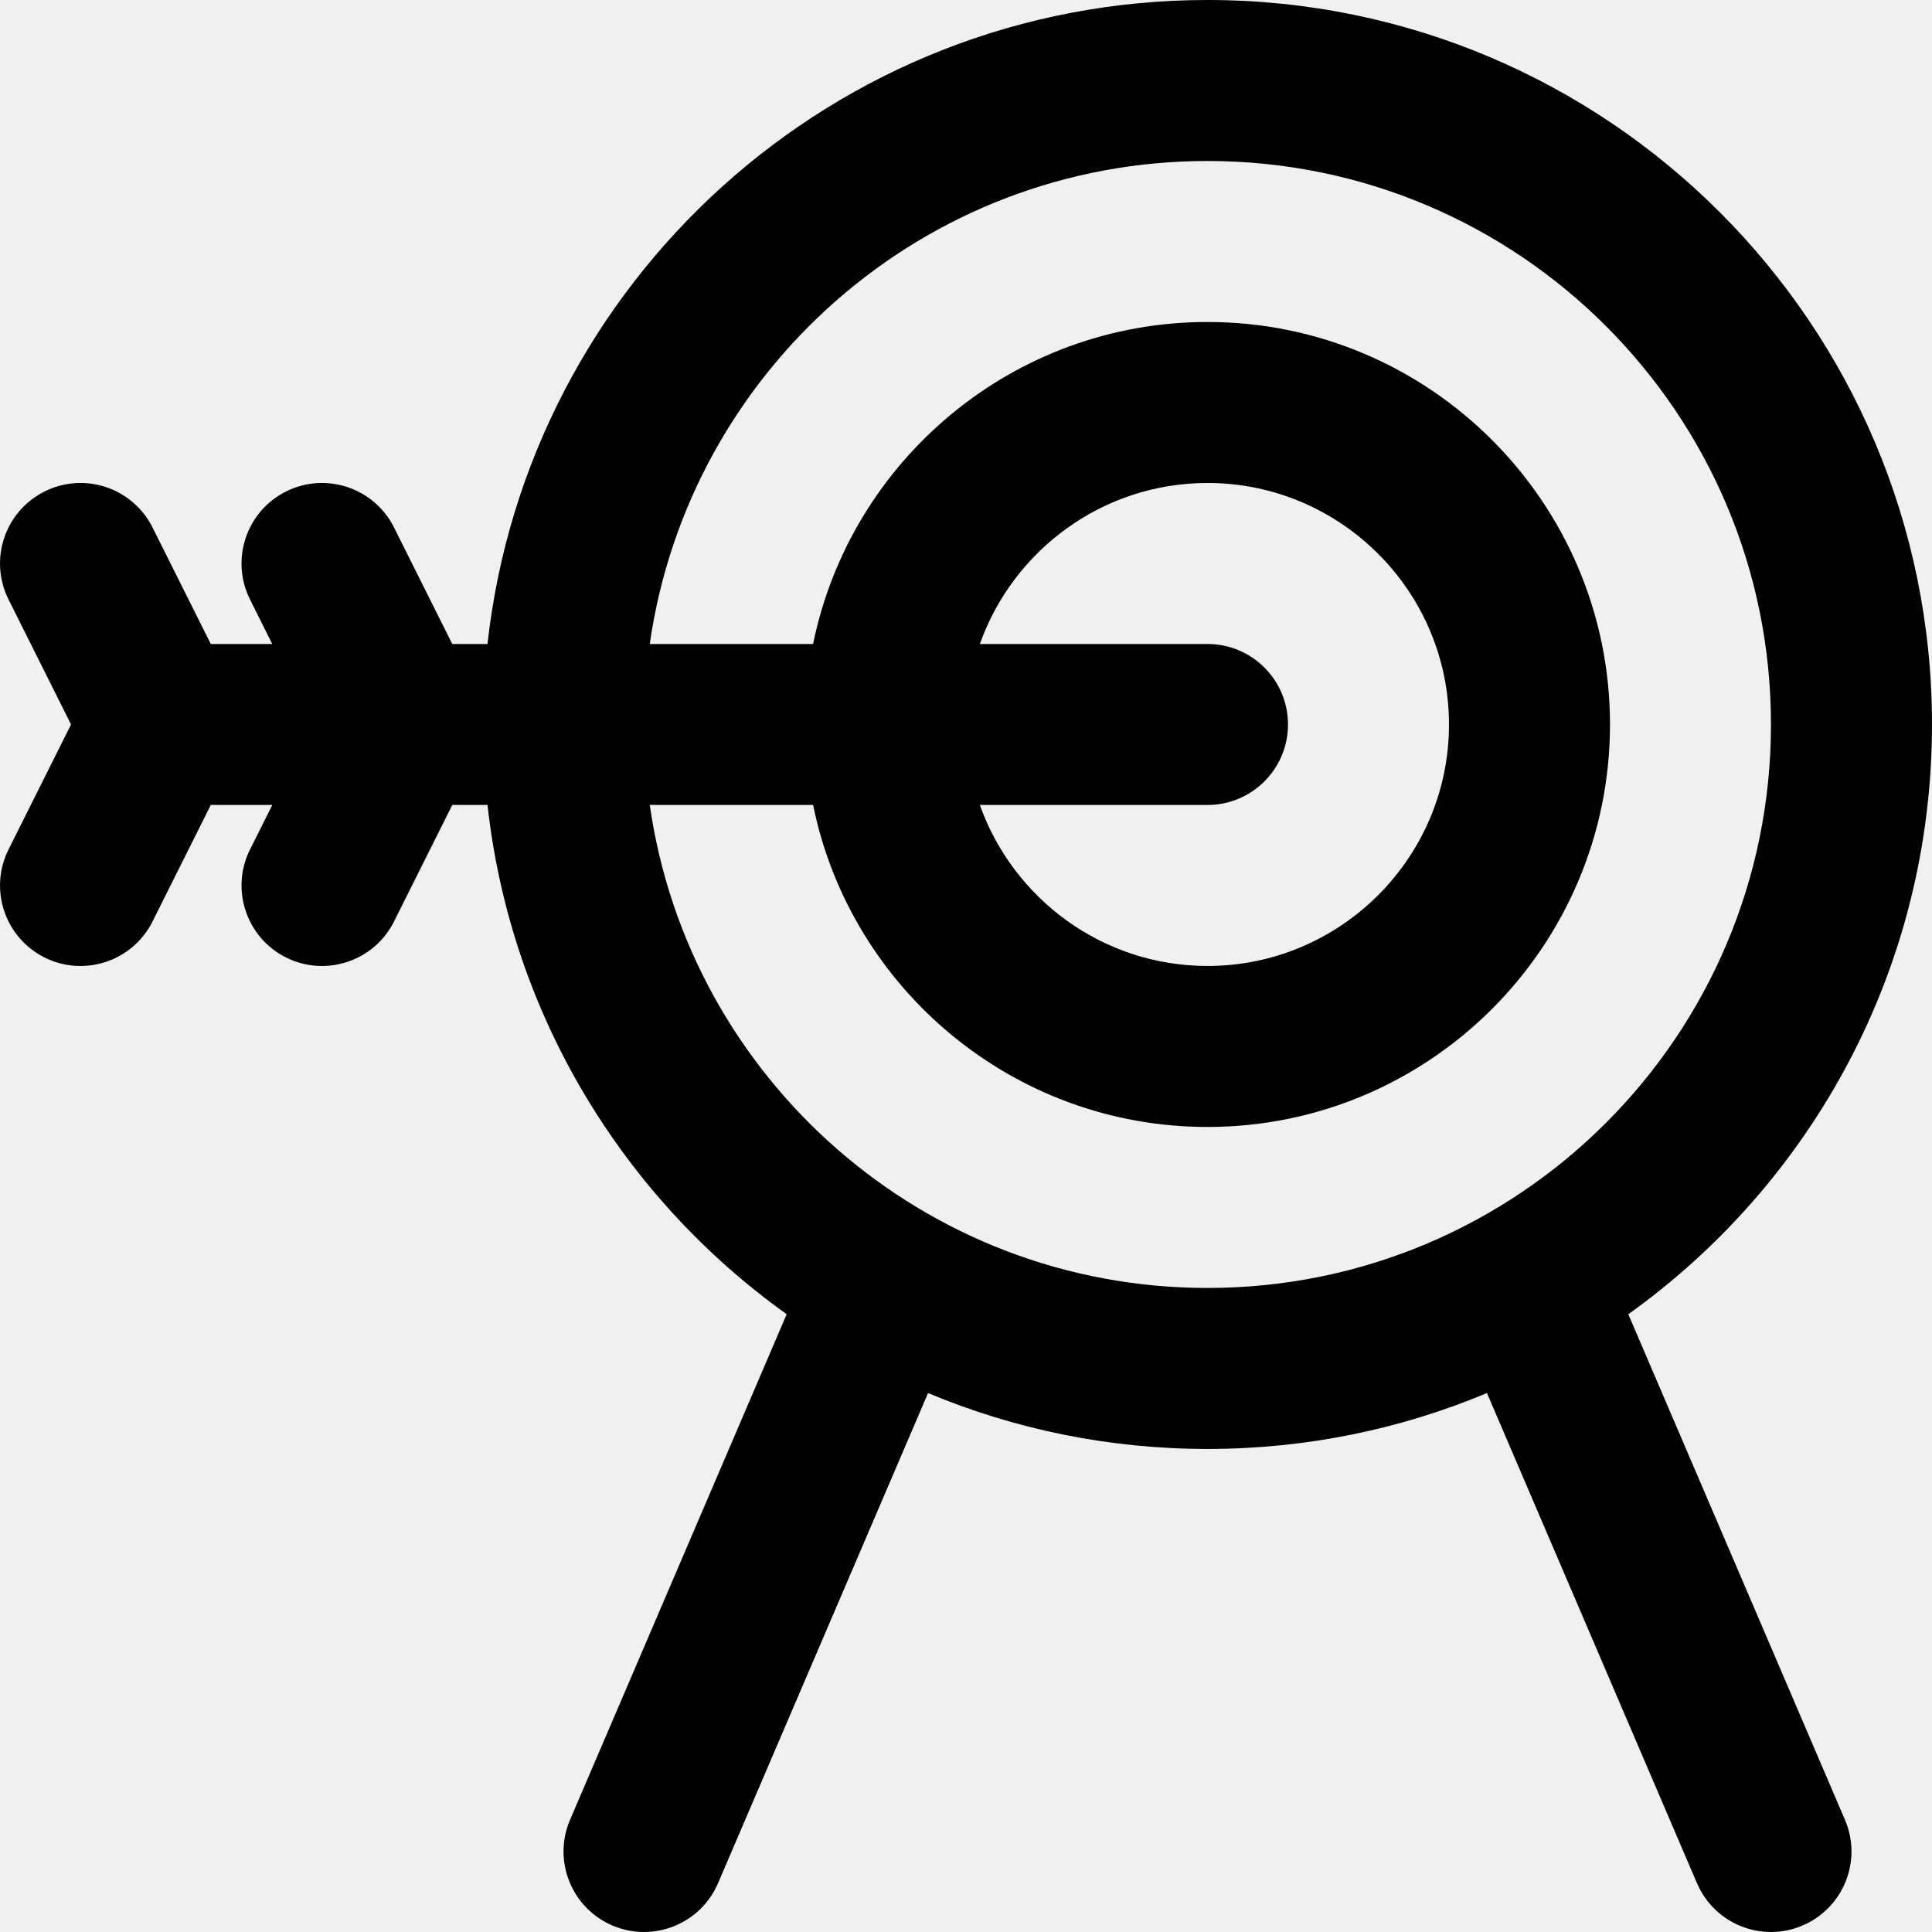
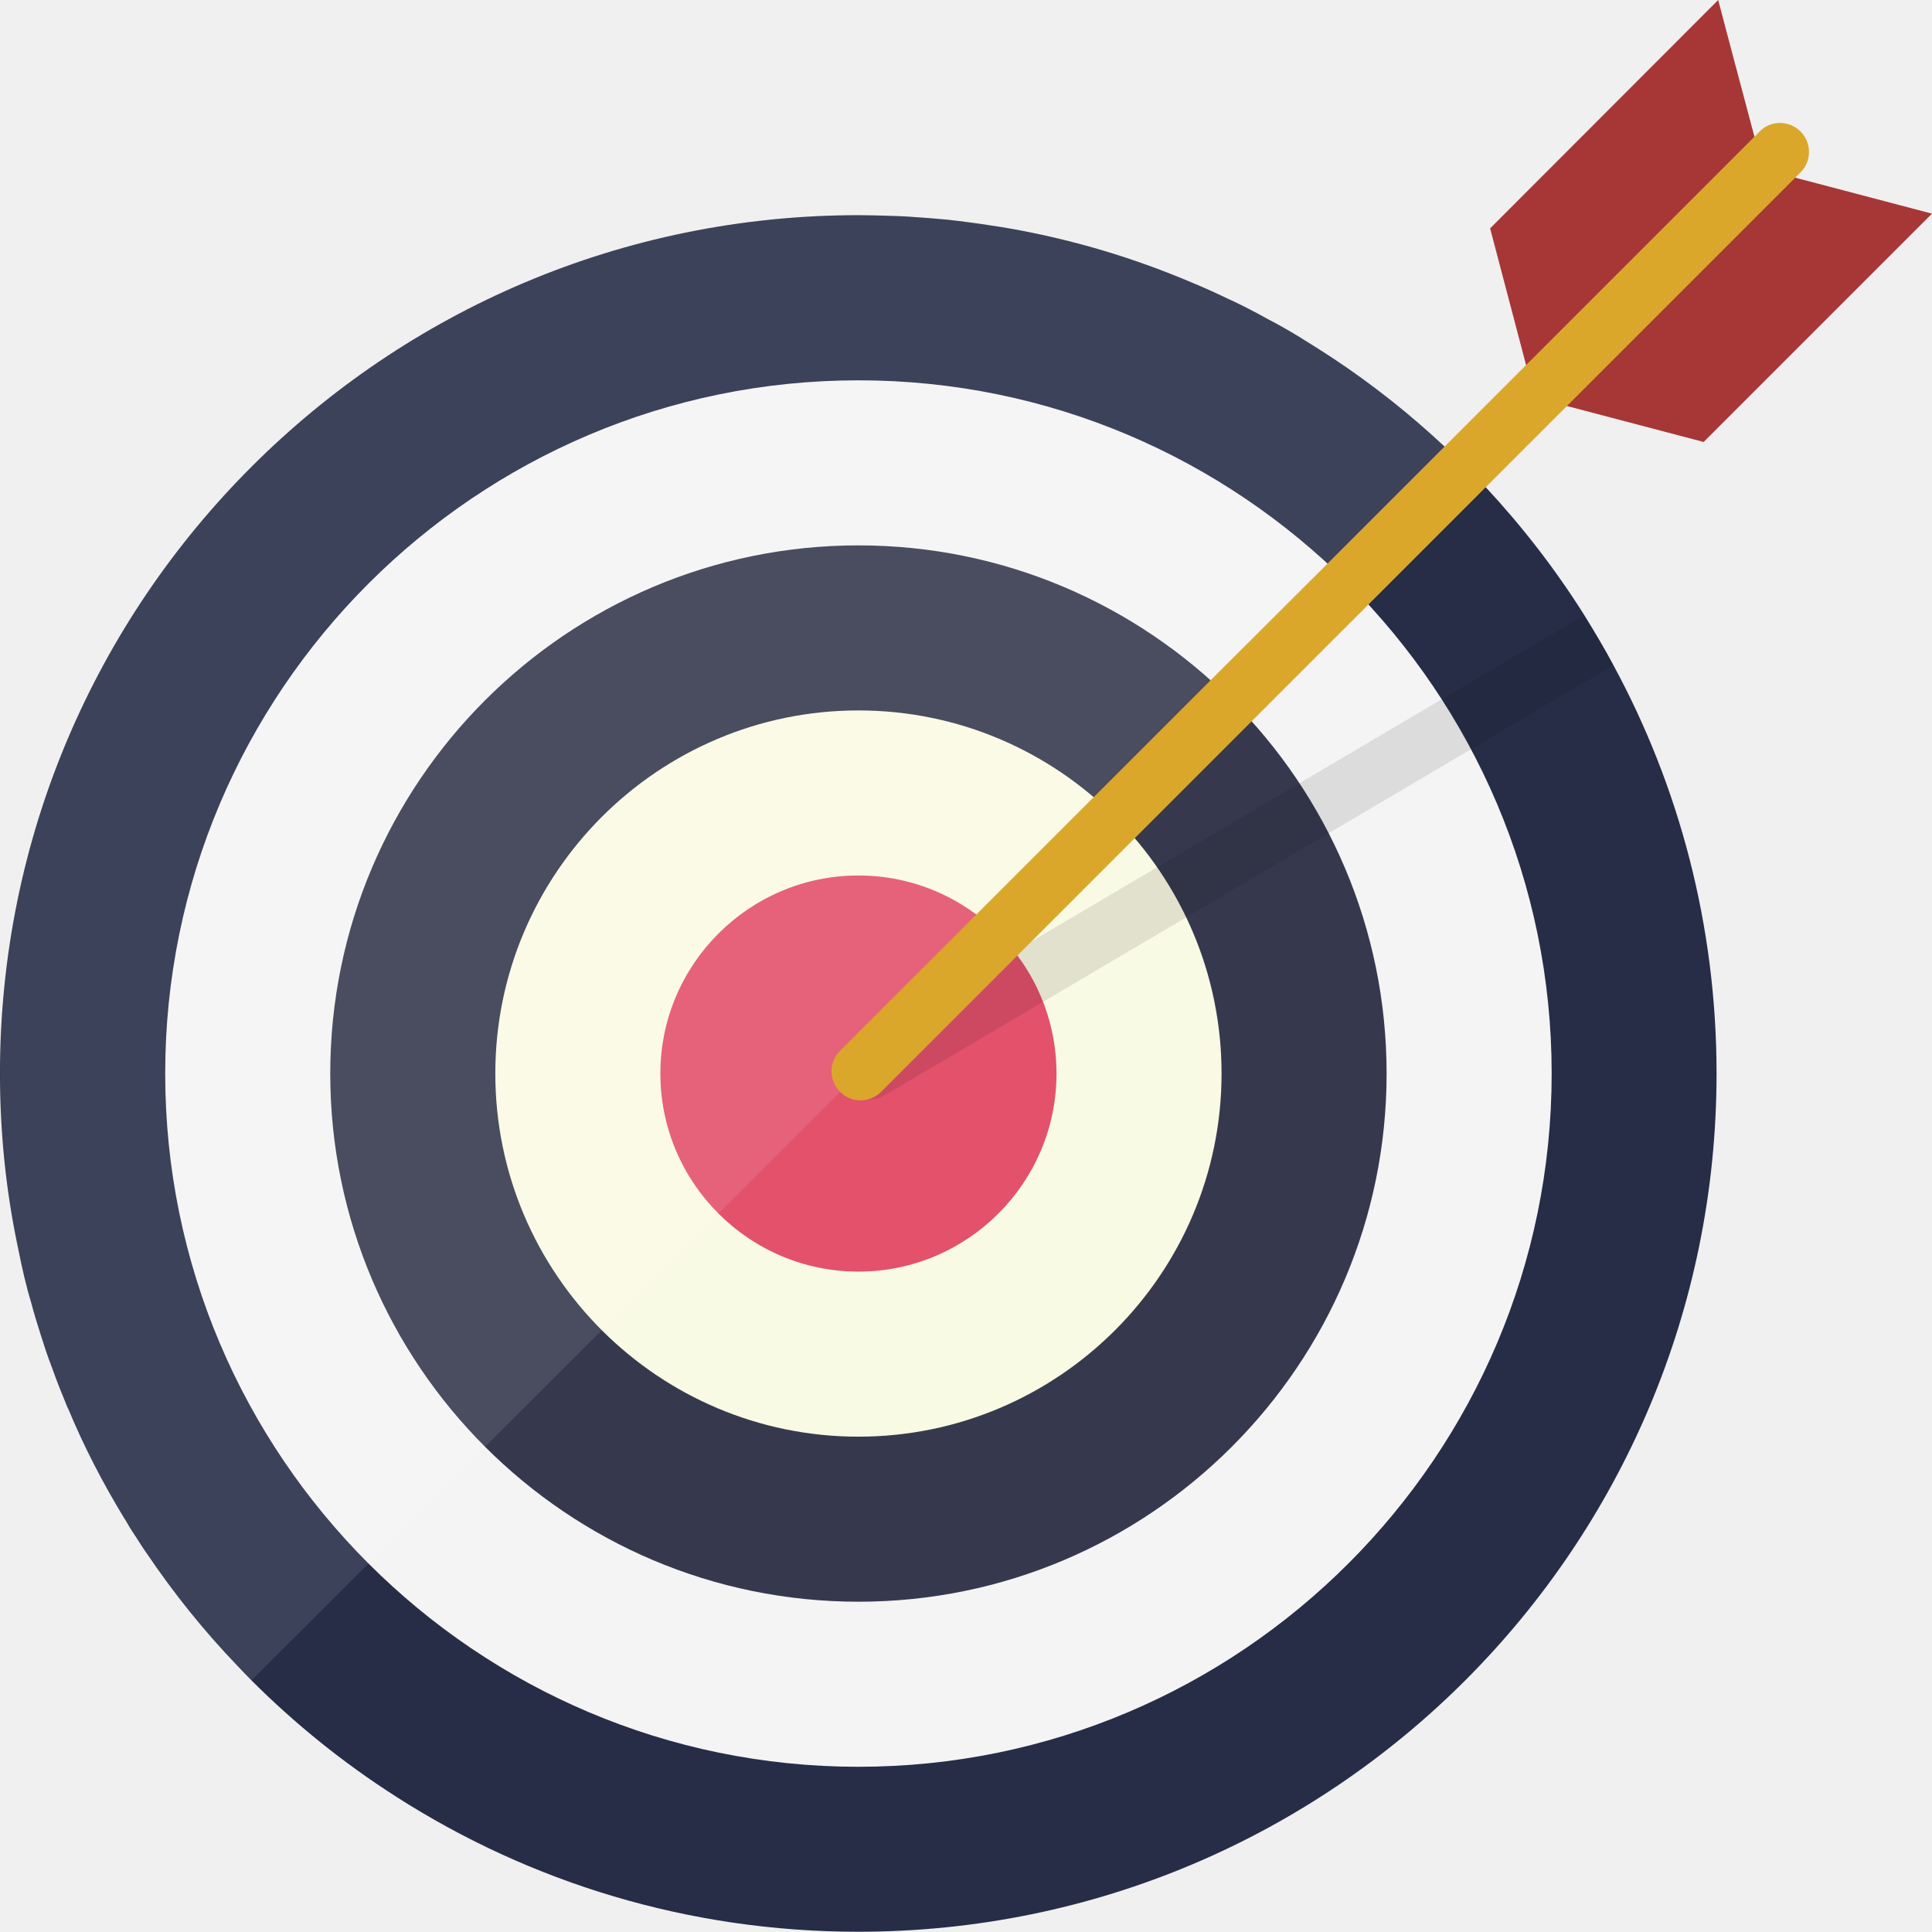
- <svg xmlns="http://www.w3.org/2000/svg" fill="#000000" height="800px" width="800px" version="1.1" id="Layer_1" viewBox="0 0 512.016 512.016" xml:space="preserve">
+ <svg xmlns="http://www.w3.org/2000/svg" height="800px" width="800px" version="1.1" id="_x35_" viewBox="0 0 512 512" xml:space="preserve">
  <g>
+     <path style="fill:#272D47;" d="M454.906,284.481c0,125.619-101.761,227.453-227.453,227.453   c-45.025,0-86.995-13.093-122.346-35.715c-0.073,0-0.146-0.073-0.218-0.146c-13.893-8.874-26.695-19.203-38.26-30.768   c-1.309-1.31-2.546-2.618-3.782-3.928c-8.801-9.165-16.803-19.13-23.931-29.677c0-0.073,0-0.073-0.073-0.073   c-1.018-1.527-2.036-3.055-2.982-4.583c-0.073-0.073-0.146-0.146-0.146-0.218c-0.946-1.383-1.819-2.837-2.691-4.364l-0.073-0.073   c-5.673-9.311-10.765-19.13-14.984-29.314l-0.073-0.073c-1.382-3.346-2.764-6.764-4.001-10.255   c-0.654-1.746-1.309-3.491-1.891-5.237c-0.364-1.237-0.8-2.474-1.164-3.637c-0.873-2.765-1.746-5.528-2.473-8.293   c-1.382-4.582-2.473-9.31-3.418-14.038c-0.146-0.727-0.291-1.454-0.436-2.11C1.527,314.885,0,299.901,0,284.481   c0-62.846,25.531-119.727,66.701-160.826c41.17-41.169,97.979-66.628,160.825-66.628c2.473,0,5.019,0.073,7.492,0.146   c2.546,0.073,5.019,0.146,7.492,0.364c2.473,0.145,4.946,0.363,7.42,0.581c0.291,0,0.582,0.073,0.873,0.073   c2.182,0.218,4.365,0.51,6.547,0.801c1.818,0.218,3.637,0.509,5.455,0.8c1.673,0.218,3.346,0.509,5.019,0.8   c16.803,2.982,32.95,7.856,48.298,14.402c3.346,1.382,6.692,2.91,9.966,4.51c0.072,0,0.145,0,0.218,0.073   c3.273,1.528,6.474,3.201,9.602,4.947c3.128,1.6,6.11,3.346,9.092,5.164c0.146,0.073,0.291,0.218,0.436,0.291   c2.618,1.6,5.237,3.273,7.783,4.946c10.547,6.983,20.439,14.839,29.605,23.422c0.654,0.51,1.237,1.164,1.891,1.673   c1.018,1.092,2.109,2.11,3.201,3.274c0.145,0.073,0.291,0.218,0.436,0.363c1.164,1.165,2.4,2.401,3.564,3.637   c0.582,0.582,1.164,1.237,1.818,1.818c9.674,10.402,18.475,21.749,26.113,33.897c2.691,4.363,5.31,8.728,7.71,13.238   C445.014,208.469,454.906,245.348,454.906,284.481z" />
+     <path style="fill:#F4F4F5;" d="M227.493,468.215c-101.3,0-183.713-82.413-183.713-183.713c0-101.3,82.413-183.713,183.713-183.713   s183.713,82.413,183.713,183.713C411.206,385.802,328.792,468.215,227.493,468.215z" />
+     <path style="fill:#36394E;" d="M227.493,424.474c-77.181,0-139.972-62.791-139.972-139.972   c0-77.181,62.791-139.972,139.972-139.972s139.972,62.791,139.972,139.972C367.465,361.683,304.674,424.474,227.493,424.474z" />
+     <path style="fill:#F9FAE3;" d="M227.493,380.733c-53.062,0-96.231-43.169-96.231-96.231c0-53.062,43.169-96.231,96.231-96.231   c53.062,0,96.231,43.169,96.231,96.231C323.723,337.564,280.555,380.733,227.493,380.733z" />
+     <path style="fill:#E3516B;" d="M227.493,336.991c-28.943,0-52.489-23.547-52.489-52.49c0-28.943,23.546-52.489,52.489-52.489   c28.943,0,52.489,23.547,52.489,52.489C279.982,313.445,256.436,336.991,227.493,336.991z" />
+     <path style="opacity:0.1;fill:#FFFFFF;" d="M388.351,123.655l-92.814,92.814l-30.987,30.914l-40.152,40.152l-0.218,0.291   l-64.665,64.665l-30.987,30.914l-30.841,30.914l-27.277,27.204l-3.783,3.783c-1.309-1.31-2.546-2.618-3.782-3.928   c-8.801-9.237-16.803-19.13-23.931-29.677c0-0.073,0-0.073-0.073-0.073c-0.946-1.527-1.964-2.983-2.836-4.51   c-1.091-1.528-2.037-3.055-2.982-4.655l-0.073-0.073c-5.673-9.383-10.692-19.13-14.984-29.314l-0.073-0.073   c-1.382-3.346-2.764-6.764-4.001-10.255c-0.654-1.746-1.309-3.491-1.891-5.237c-0.364-1.237-0.8-2.474-1.164-3.637   c-0.873-2.765-1.746-5.528-2.473-8.293c-1.309-4.655-2.473-9.31-3.418-14.038c-0.146-0.727-0.291-1.454-0.436-2.11   c-2.91-14.548-4.437-29.604-4.437-44.952c0-62.846,25.458-119.654,66.628-160.826c41.17-41.169,97.979-66.628,160.825-66.628   c2.473,0,5.019,0.073,7.492,0.146c2.546,0.073,5.019,0.146,7.492,0.364c2.473,0.145,4.946,0.363,7.42,0.581   c0.291,0,0.582,0.073,0.873,0.073c2.182,0.218,4.365,0.51,6.547,0.801c1.818,0.218,3.637,0.509,5.455,0.8   c1.673,0.218,3.346,0.509,5.019,0.8c16.803,2.982,32.95,7.856,48.298,14.402c3.346,1.382,6.692,2.91,9.966,4.51   c0.072,0,0.145,0,0.218,0.073c3.273,1.528,6.474,3.201,9.602,4.947c3.128,1.6,6.11,3.346,9.092,5.164   c0.146,0.073,0.291,0.218,0.436,0.291c2.618,1.6,5.237,3.273,7.783,4.946c10.547,6.983,20.439,14.839,29.605,23.422   c0.582,0.51,1.237,1.091,1.819,1.746c1.091,1.019,2.182,2.037,3.273,3.201C388.059,123.365,388.205,123.511,388.351,123.655z" />
+     <path style="opacity:0.1;fill:#040000;" d="M427.59,176.266L234.484,290.249c-1.763,1.048-3.808,1.329-5.801,0.818   c-1.993-0.511-3.655-1.763-4.702-3.527c-2.147-3.629-0.92-8.357,2.709-10.504l193.132-114.008   C422.555,167.347,425.137,171.743,427.59,176.266z" />
    <g>
-       <path d="M431.537,348.296C480.252,313.471,512.01,256.444,512.01,192c0-106.033-85.967-192-192-192    c-98.82,0-180.199,74.674-190.814,170.667h-9.335l-15.437-30.874c-5.269-10.538-18.083-14.81-28.622-9.541    s-14.81,18.083-9.541,28.622l5.896,11.793H55.862l-15.437-30.874c-5.269-10.538-18.083-14.81-28.622-9.541    s-14.81,18.083-9.541,28.622L18.826,192L2.263,225.126c-5.269,10.538-0.998,23.353,9.541,28.622s23.353,0.998,28.622-9.541    l15.437-30.874h16.297l-5.896,11.793c-5.269,10.538-0.998,23.353,9.541,28.622s23.353,0.998,28.622-9.541l15.437-30.874h9.335    c6.148,55.594,36.024,104.035,79.287,134.963l-57.411,133.979c-4.641,10.83,0.377,23.371,11.206,28.011    c10.83,4.641,23.371-0.377,28.011-11.206l55.661-129.894C268.742,378.724,293.76,384,320.01,384    c26.251,0,51.268-5.276,74.059-14.814l55.661,129.894c4.641,10.83,17.182,15.847,28.011,11.206    c10.83-4.641,15.847-17.182,11.206-28.011L431.537,348.296z M172.201,213.333h43.285c9.903,48.646,52.986,85.333,104.525,85.333    c58.843,0,106.667-47.823,106.667-106.667S378.854,85.333,320.01,85.333c-51.539,0-94.622,36.688-104.525,85.333h-43.285    c10.354-72.363,72.585-128,147.809-128c82.469,0,149.333,66.865,149.333,149.333S402.479,341.333,320.01,341.333    C244.786,341.333,182.555,285.696,172.201,213.333z M320.01,170.667h-60.328C268.493,145.841,292.209,128,320.01,128    c35.279,0,64,28.721,64,64s-28.721,64-64,64c-27.801,0-51.518-17.841-60.328-42.667h60.328c11.782,0,21.333-9.551,21.333-21.333    S331.792,170.667,320.01,170.667z" />
+       <g>
+         <polygon style="fill:#A63736;" points="467.199,44.808 406.68,105.326 405.153,99.579 404.425,96.743 394.897,60.519      451.778,3.564 455.342,0 457.889,9.675 464.944,36.224 465.671,39.061    " />
+       </g>
+       <g>
+         <polygon style="fill:#A63736;" points="406.656,105.338 451.491,117.127 512,56.618 467.165,44.829    " />
+       </g>
+       <g>
+         <path style="fill:#DAA72B;" d="M477.164,45.68L233.49,289.354c-0.946,0.947-2.036,1.6-3.273,1.891     c-0.727,0.291-1.454,0.364-2.182,0.364c-2.036,0-4-0.8-5.382-2.255c-3.055-2.982-3.055-7.855-0.073-10.838l98.27-98.27     l30.914-30.841l31.059-31.059l21.603-21.603l60.519-60.518l1.382-1.382c1.382-1.454,3.346-2.254,5.383-2.254     c2.037,0,4,0.8,5.455,2.254C480.146,37.825,480.146,42.698,477.164,45.68z" />
+         <path style="fill:#DAA72B;" d="M224.426,287.569c-1.996-1.996-1.996-5.233,0-7.228L468.099,36.667     c1.996-1.996,5.233-1.996,7.228,0c1.996,1.996,1.996,5.233,0,7.229L231.655,287.569     C229.659,289.565,226.422,289.565,224.426,287.569z" />
+       </g>
    </g>
  </g>
</svg>
